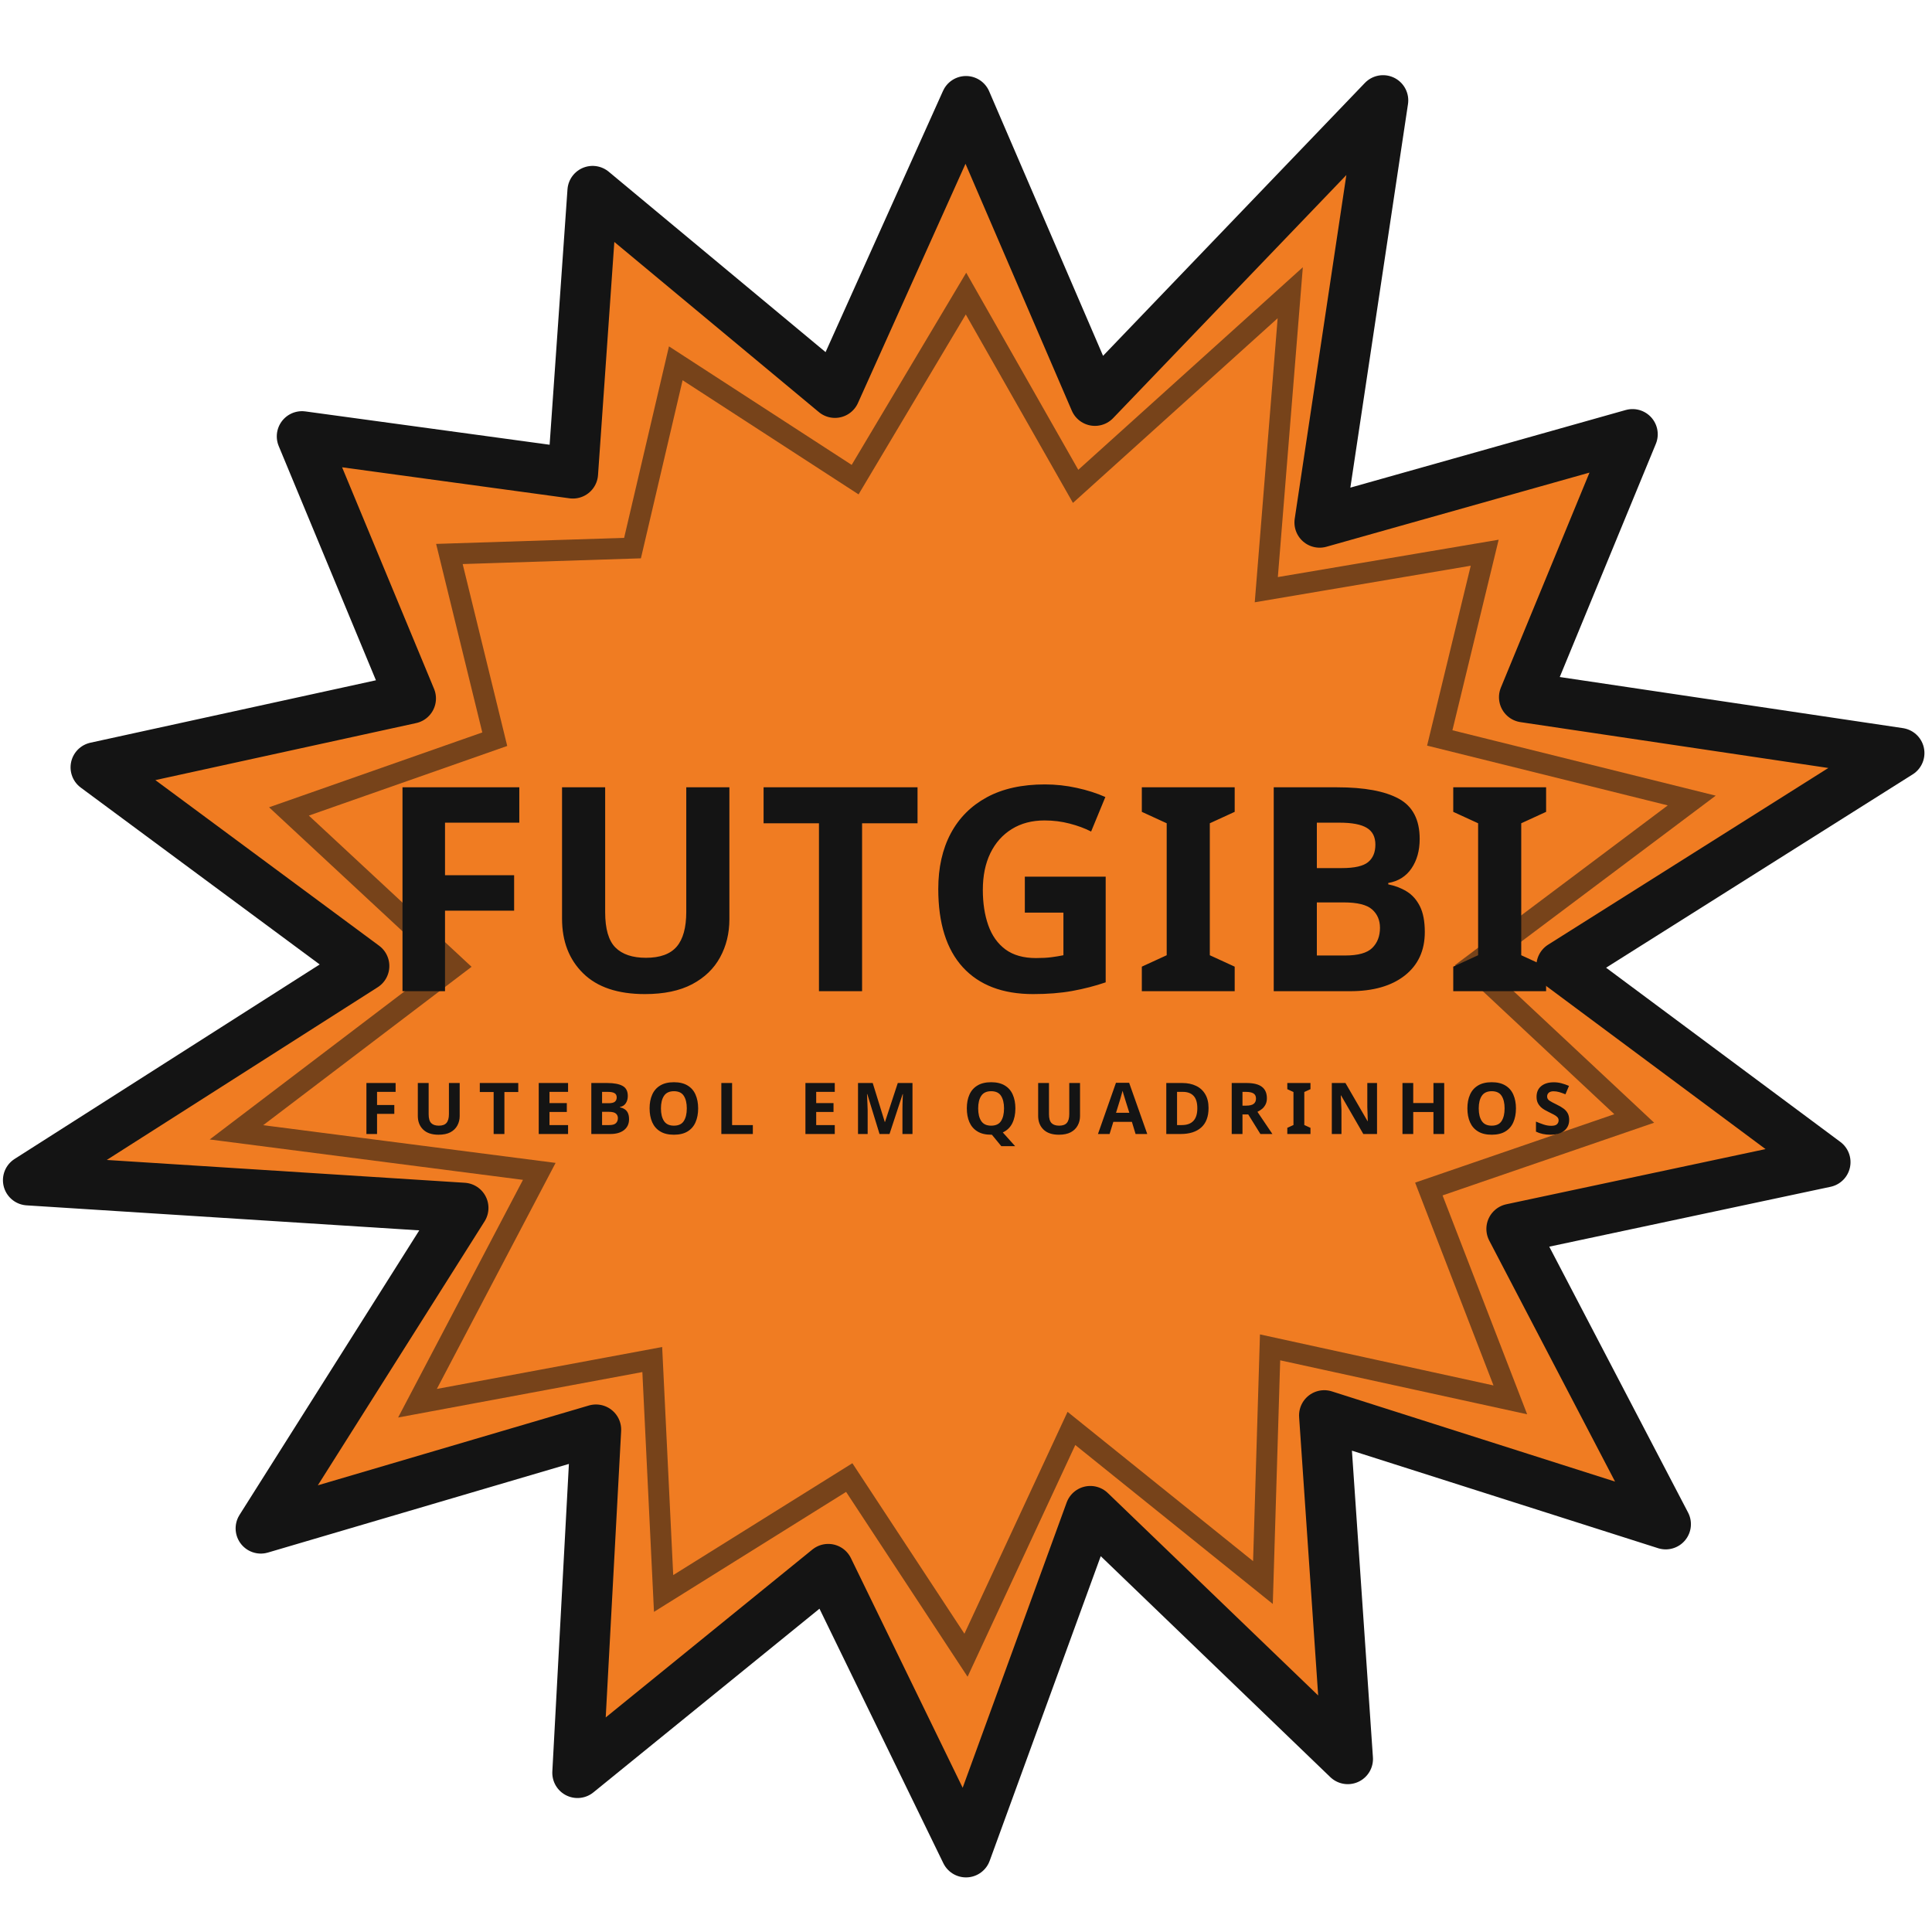
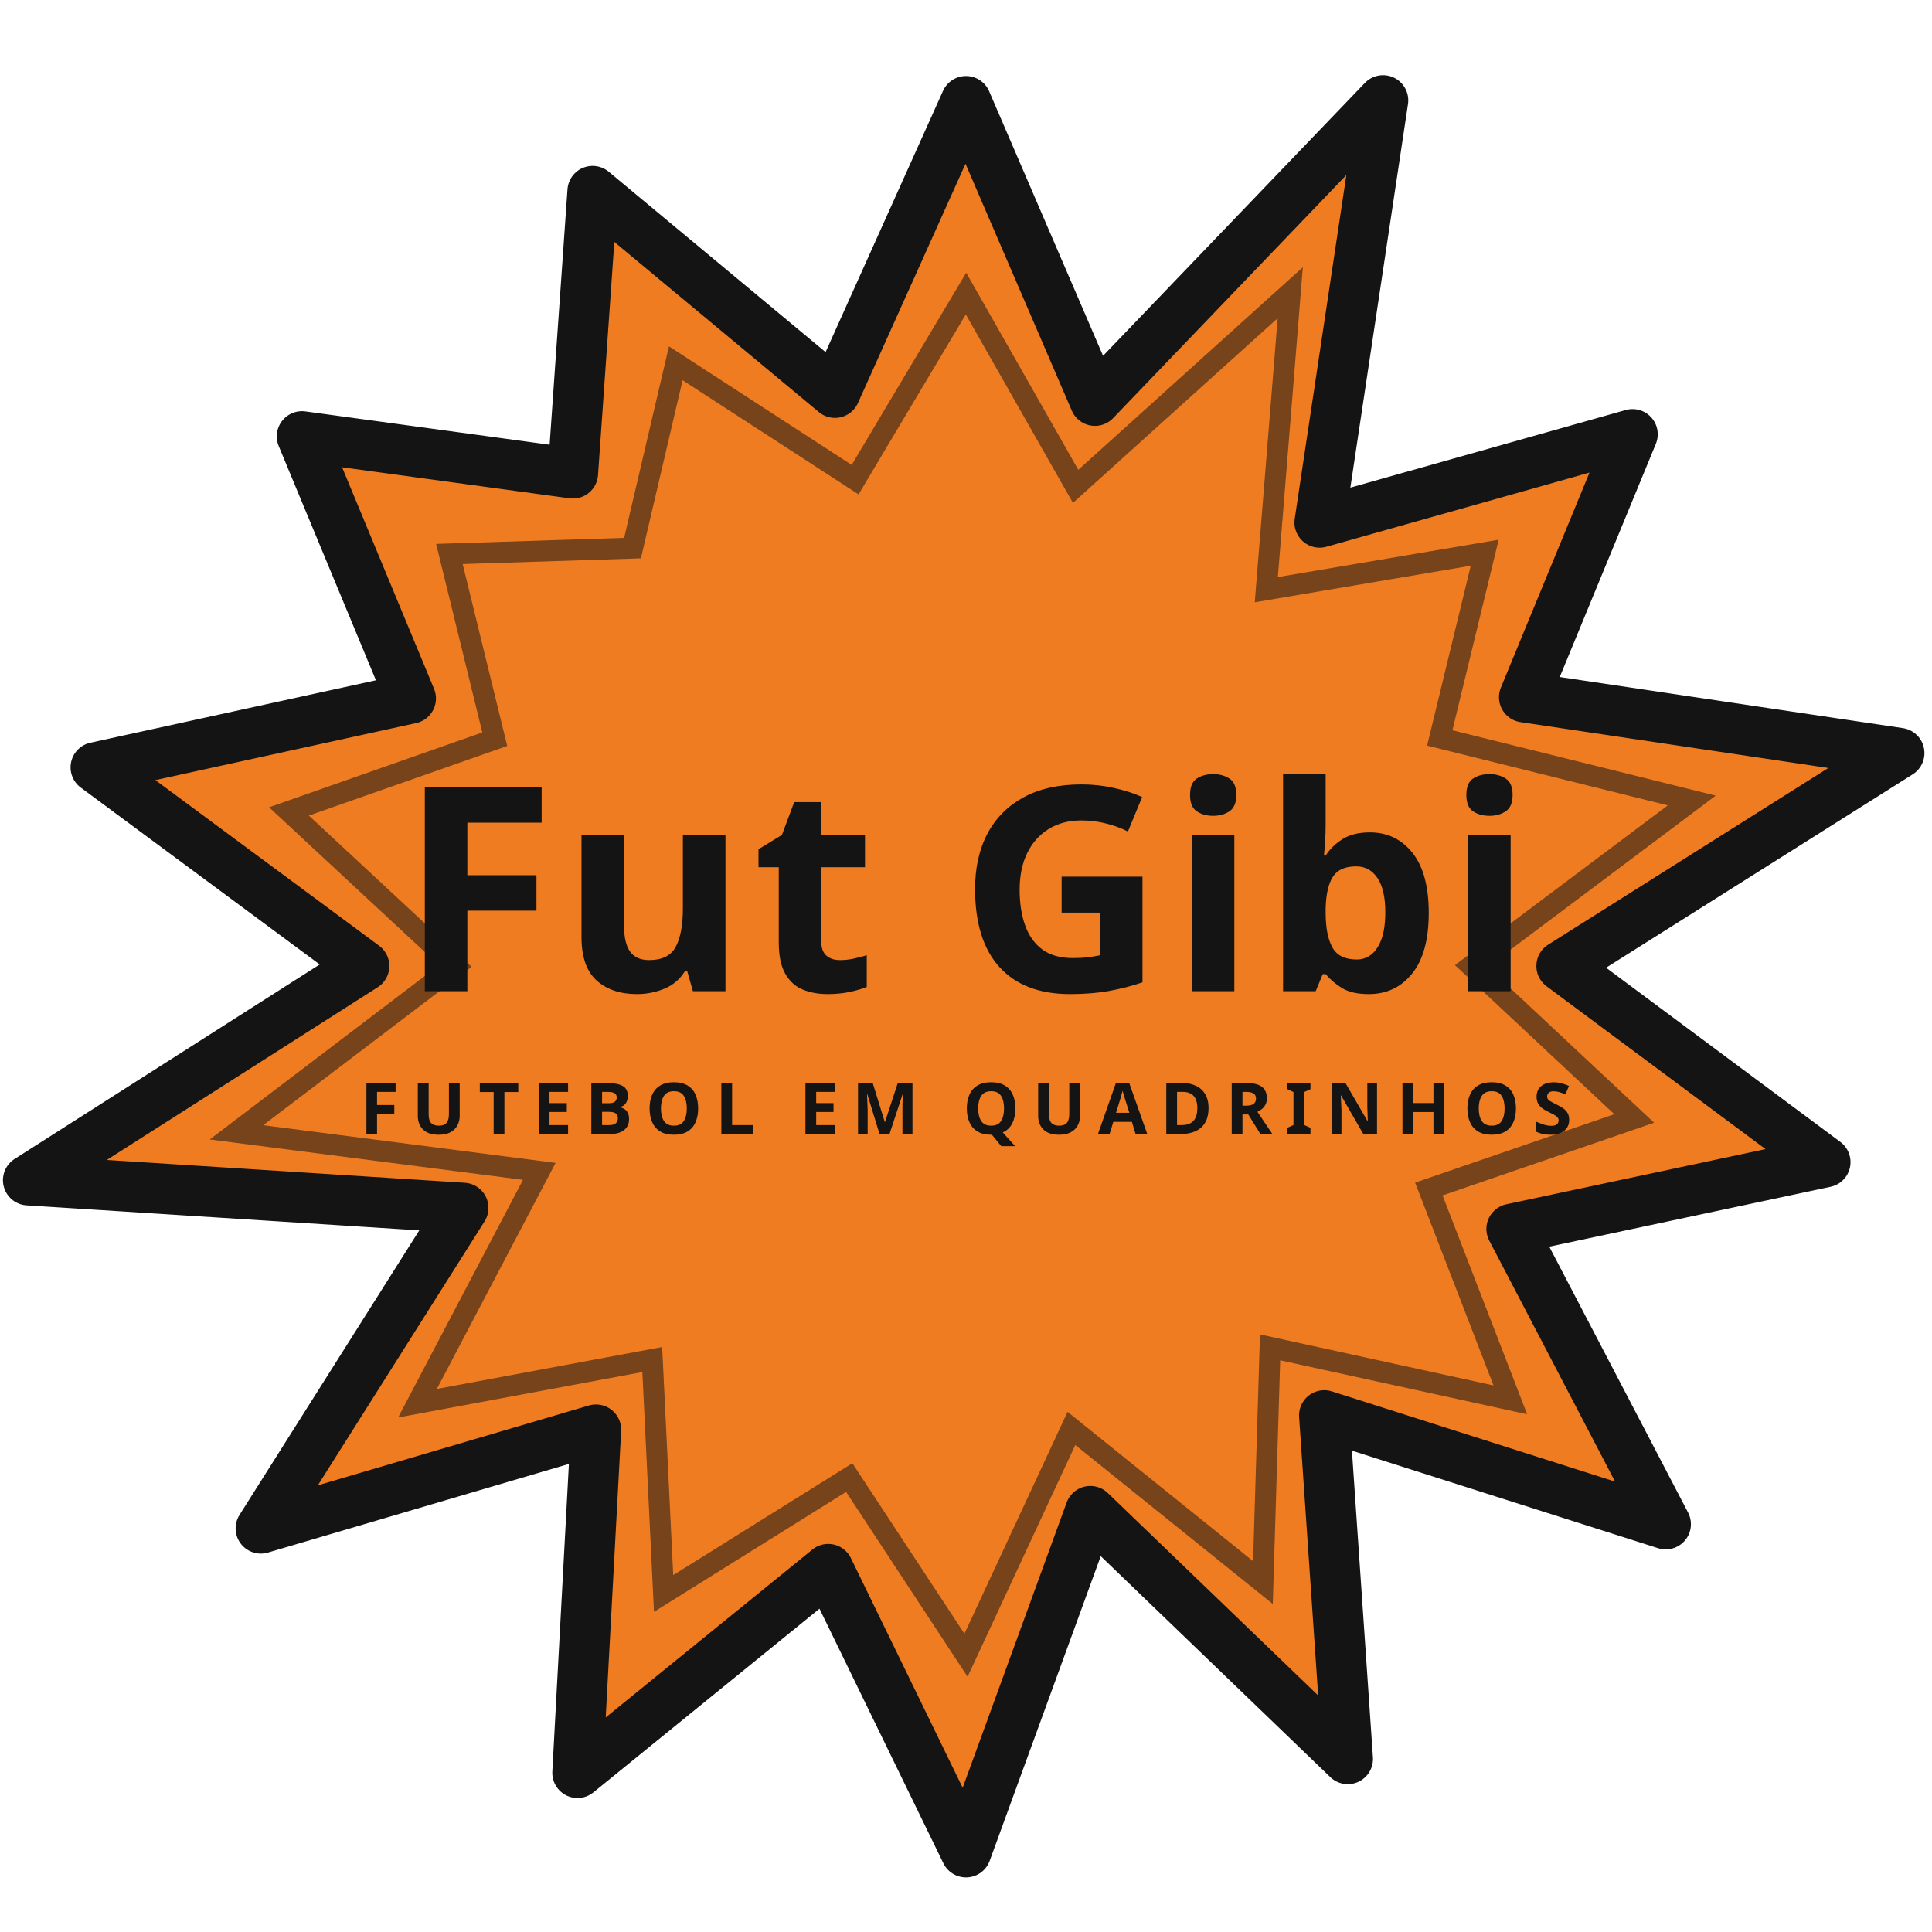
<svg xmlns="http://www.w3.org/2000/svg" viewBox="0 0 460 460" width="460" height="460">
  <path d="M 230.0,24.1 L 260.7,95.4 L 329.3,23.9 L 314.2,124.4 L 388.7,103.4 L 362.9,166.0 L 452.2,179.3 L 371.8,230.0 L 434.6,276.7 L 359.9,292.6 L 396.6,362.9 L 315.3,337.0 L 320.9,418.8 L 259.6,359.8 L 230.0,441.0 L 197.2,373.6 L 137.5,422.1 L 141.9,340.4 L 62.1,363.9 L 110.3,287.6 L 6.7,281.0 L 86.7,230.0 L 22.8,182.7 L 97.8,166.3 L 71.9,103.9 L 136.4,112.7 L 141.1,45.5 L 198.8,93.5 Z" fill="#F07C22" stroke="#141414" stroke-width="12" stroke-linejoin="round" />
  <path d="M 230.0,69.9 L 256.1,115.8 L 307.2,69.7 L 301.5,140.4 L 353.5,131.6 L 342.8,175.7 L 402.8,190.6 L 350.3,230.0 L 389.1,266.3 L 340.2,283.1 L 359.6,333.3 L 302.4,320.8 L 300.7,376.8 L 255.1,340.1 L 230.0,394.1 L 202.2,351.8 L 158.0,379.4 L 155.3,323.7 L 99.4,334.1 L 128.4,278.9 L 56.3,269.6 L 108.4,230.0 L 68.8,193.2 L 117.8,176.0 L 107.0,131.9 L 150.6,130.5 L 160.9,86.5 L 203.6,114.2 Z" fill="none" stroke="#141414" stroke-width="5" opacity="0.55" />
-   <text x="230" y="236" text-anchor="middle" font-family="&quot;Oswald&quot;,&quot;Big Shoulders Display&quot;,&quot;Arial Narrow&quot;,Impact,sans-serif" font-size="68" font-weight="700" letter-spacing="1" fill="#141414">FUTGIBI</text>
+   <text x="230" y="236" text-anchor="middle" font-family="&quot;Oswald&quot;,&quot;Big Shoulders Display&quot;,&quot;Arial Narrow&quot;,Impact,sans-serif" font-size="68" font-weight="700" letter-spacing="1" fill="#141414">Fut Gibi</text>
  <text x="230" y="270" text-anchor="middle" font-family="&quot;Oswald&quot;,&quot;Big Shoulders Display&quot;,&quot;Arial Narrow&quot;,Impact,sans-serif" font-size="17" font-weight="700" letter-spacing="3" fill="#141414">FUTEBOL EM QUADRINHOS</text>
</svg>
